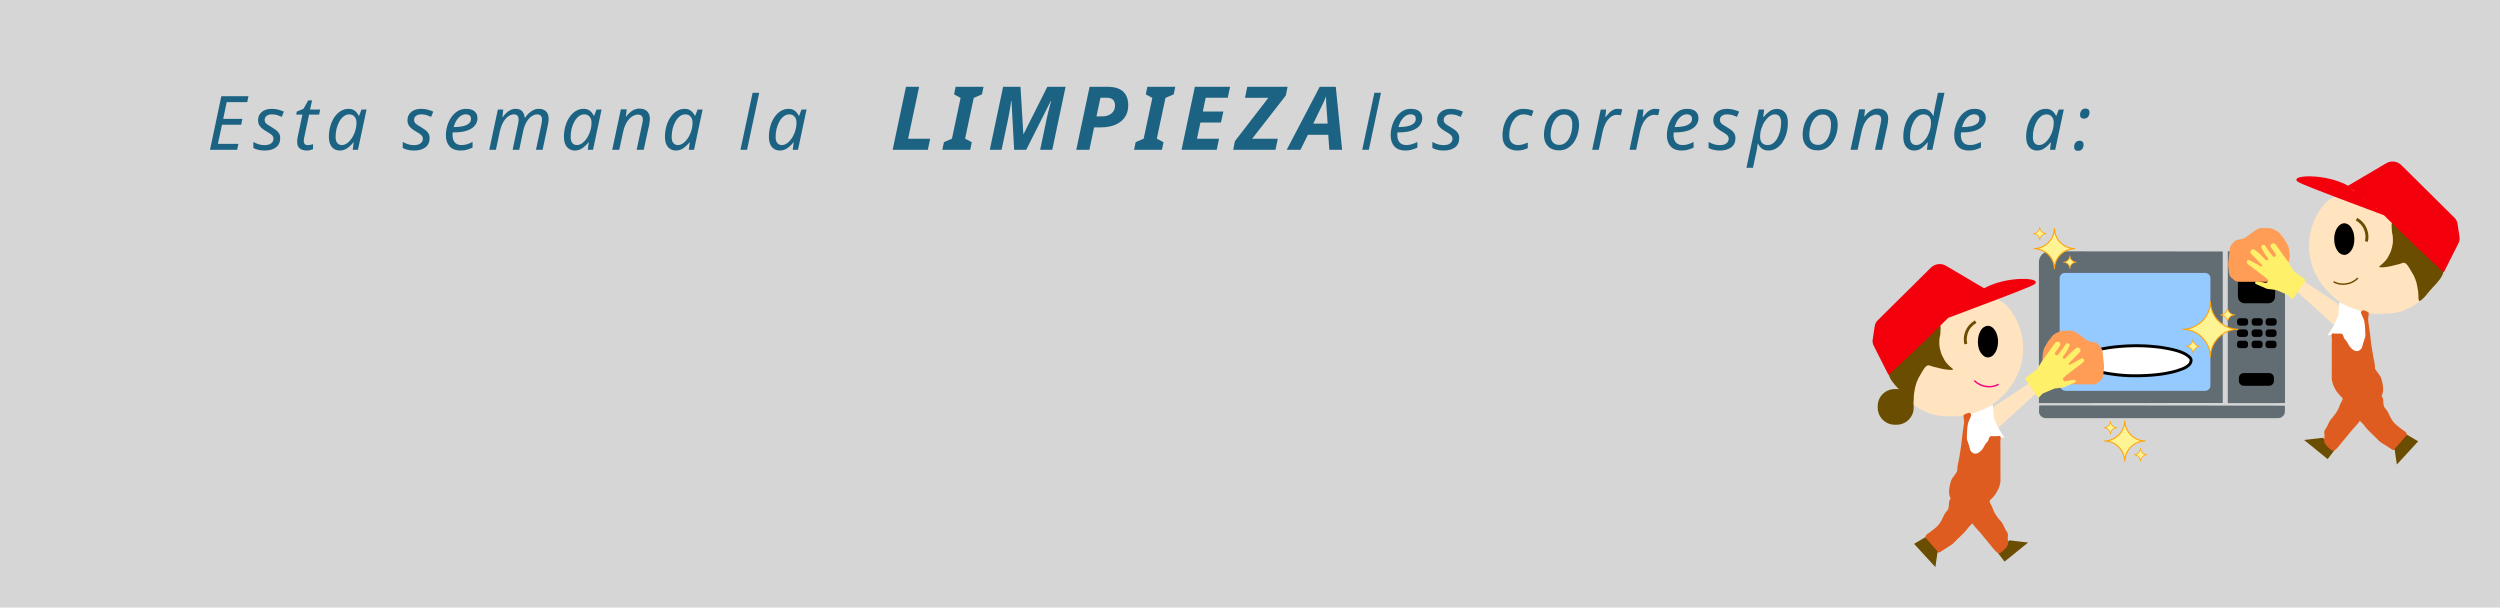
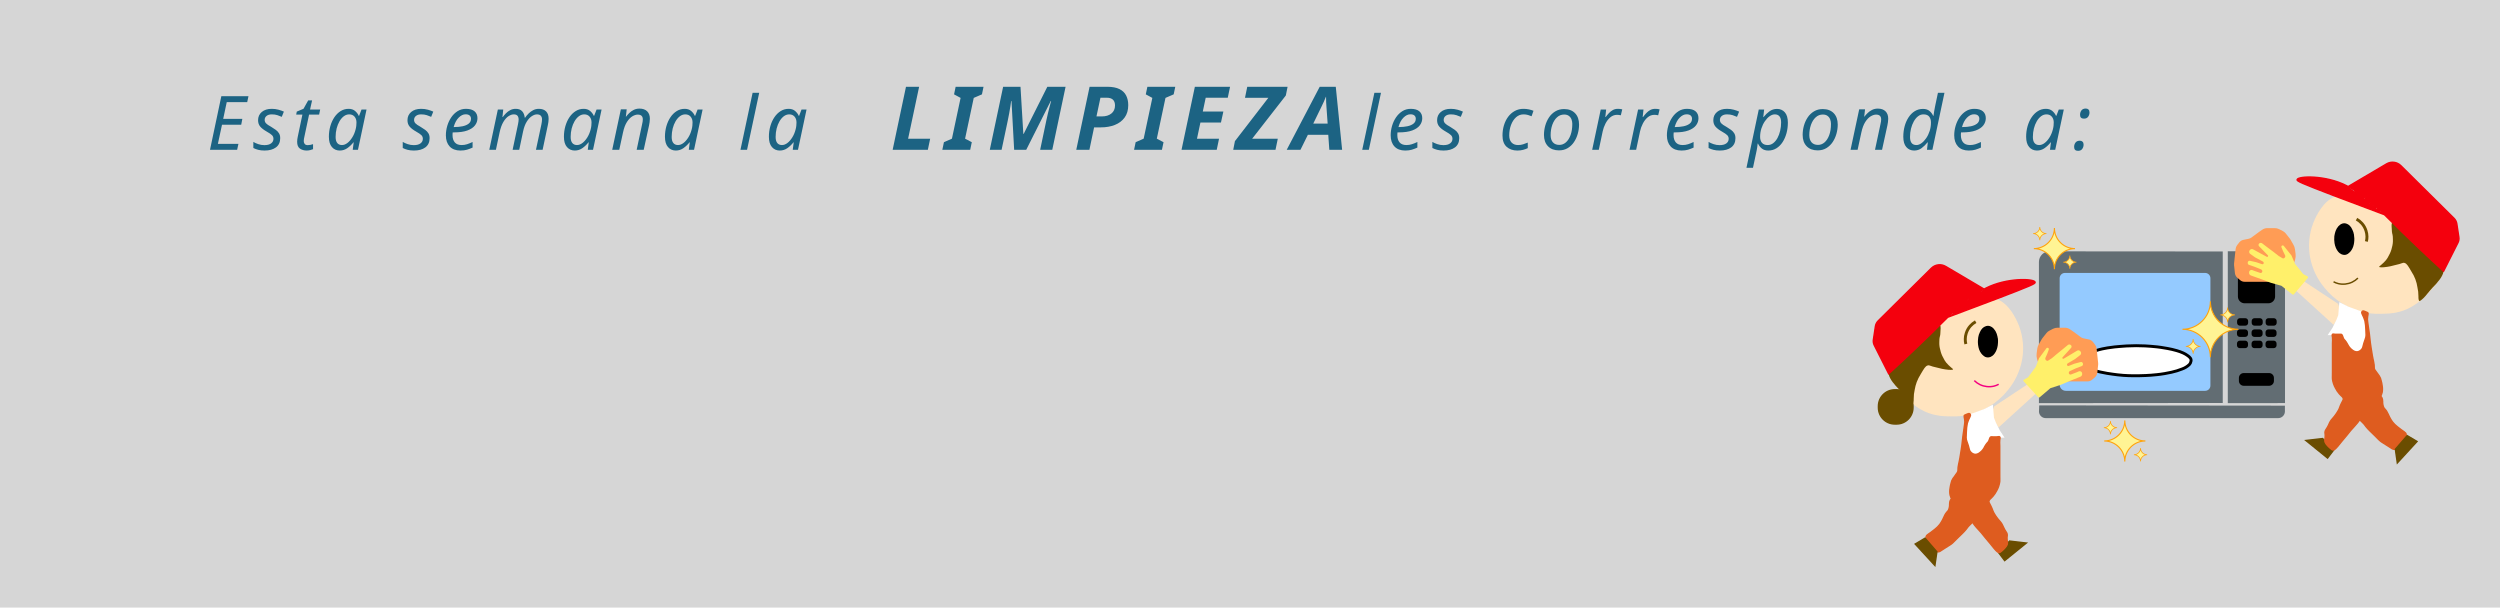
<svg xmlns="http://www.w3.org/2000/svg" viewBox="0 0 1700 413">
  <defs>
-     <style>.cls-1{fill:#d6d6d6;}.cls-2{font-size:51px;fill:#1c6383;font-family:CenturyGothic-Italic, Century Gothic;font-style:italic;letter-spacing:0.1em;}.cls-3{font-size:60px;font-family:CenturyGothic-BoldItalic, Century Gothic;font-weight:700;letter-spacing:0.1em;}.cls-4{fill:#626d73;}.cls-5{fill:#94caff;}.cls-15,.cls-6{fill:#fff;}.cls-16,.cls-6{stroke:#000;}.cls-10,.cls-11,.cls-12,.cls-14,.cls-15,.cls-16,.cls-17,.cls-18,.cls-20,.cls-6,.cls-7,.cls-8{stroke-miterlimit:10;}.cls-17,.cls-6{stroke-width:2px;}.cls-7,.cls-8{fill:#fff494;stroke:#ffa20a;}.cls-7{stroke-width:0.75px;}.cls-8{stroke-width:0.5px;}.cls-9{fill:#ff9c55;}.cls-10{fill:#de5c1f;stroke:#de5c1f;}.cls-11,.cls-13{fill:#6a4d00;}.cls-11,.cls-17,.cls-20{stroke:#6a4d00;}.cls-12{fill:#ffe4bf;stroke:#ffe4bf;}.cls-14,.cls-21{fill:#f4000d;}.cls-14{stroke:#f4000d;}.cls-15{stroke:#fff;}.cls-17,.cls-18,.cls-20{fill:none;}.cls-18{stroke:#f40081;}.cls-19{fill:#fff06a;}</style>
+     <style>.cls-1{fill:#d6d6d6;}.cls-2{font-size:51px;fill:#1c6383;font-family:CenturyGothic-Italic, Century Gothic;font-style:italic;letter-spacing:0.1em;}.cls-3{font-size:60px;font-family:CenturyGothic-BoldItalic, Century Gothic;font-weight:700;letter-spacing:0.1em;}.cls-4{fill:#626d73;}.cls-5{fill:#94caff;}.cls-15,.cls-6{fill:#fff;}.cls-16,.cls-6{stroke:#000;}.cls-10,.cls-11,.cls-12,.cls-14,.cls-15,.cls-16,.cls-17,.cls-18,.cls-19,.cls-6,.cls-7,.cls-8{stroke-miterlimit:10;}.cls-17,.cls-6{stroke-width:2px;}.cls-7,.cls-8{fill:#fff494;stroke:#ffa20a;}.cls-7{stroke-width:0.75px;}.cls-8{stroke-width:0.5px;}.cls-9{fill:#ff9c55;}.cls-10{fill:#de5c1f;stroke:#de5c1f;}.cls-11,.cls-13{fill:#6a4d00;}.cls-11,.cls-17,.cls-19{stroke:#6a4d00;}.cls-12{fill:#ffe4bf;stroke:#ffe4bf;}.cls-14,.cls-21{fill:#f4000d;}.cls-14{stroke:#f4000d;}.cls-15{stroke:#fff;}.cls-17,.cls-18,.cls-19{fill:none;}.cls-18{stroke:#f40081;}.cls-20{fill:#fff06a;}</style>
  </defs>
  <g id="Capa_2" data-name="Capa 2">
    <g id="Capa_1-2" data-name="Capa 1">
      <rect class="cls-1" width="1700" height="413" />
      <text class="cls-2" transform="translate(140.71 101.85)">Esta semana la <tspan class="cls-3" x="464.73" y="0">LIMPIEZA</tspan>
        <tspan x="765.88" y="0" xml:space="preserve"> les corresponde a:</tspan>
      </text>
      <path class="cls-4" d="M1548.86,284.33H1391.37a4.62,4.62,0,0,1-4.87-4.33l.18-4.34h0l167.06.18h0V280A4.62,4.62,0,0,1,1548.86,284.33Z" />
      <path class="cls-4" d="M1511.52,171l-117.76-.09a7.21,7.21,0,0,0-7.29,7.12v96.11h0l125-.11h0V171Z" />
      <path class="cls-4" d="M1548,274.11h-33.1V170.88H1548a5.91,5.91,0,0,1,5.81,6v97.22Z" />
      <path class="cls-5" d="M1404.15,185.59h95.34a3.59,3.59,0,0,1,3.59,3.59v73a3.59,3.59,0,0,1-3.59,3.59h-94.72a4.21,4.21,0,0,1-4.21-4.21V189.17A3.59,3.59,0,0,1,1404.15,185.59Z" />
      <rect x="1521.78" y="181.21" width="25.28" height="25.03" rx="4.6" />
      <rect x="1521.22" y="216.37" width="7.51" height="5.09" rx="1.92" />
      <rect x="1522.45" y="253.67" width="23.82" height="8.67" rx="3.31" />
      <rect x="1531.14" y="216.37" width="7.51" height="5.09" rx="1.92" />
      <rect x="1540.63" y="216.37" width="7.51" height="5.09" rx="1.92" />
      <rect x="1521.14" y="224.01" width="7.51" height="5.09" rx="1.92" />
      <rect x="1531.06" y="224.01" width="7.51" height="5.09" rx="1.92" />
      <rect x="1540.55" y="224.01" width="7.51" height="5.09" rx="1.92" />
      <rect x="1521.14" y="231.65" width="7.51" height="5.09" rx="1.92" />
      <rect x="1531.06" y="231.65" width="7.51" height="5.09" rx="1.92" />
      <rect x="1540.55" y="231.65" width="7.51" height="5.09" rx="1.92" />
      <path class="cls-6" d="M1427.66,237.7c.69-.18,2.57-.65,5.38-1.12,3.53-.59,6.57-.85,8.53-1,2.46-.21,6.08-.5,11-.51,4.66,0,8.24.27,10,.41,2,.16,3.6.33,4.27.4.88.1,3.71.44,7,1.07a63.2,63.2,0,0,1,6.31,1.47,31.66,31.66,0,0,1,4.45,1.62,16,16,0,0,1,3,1.77,7.62,7.62,0,0,1,1.85,1.68,2.61,2.61,0,0,1,.37,2.33,3.93,3.93,0,0,1-1.11,2.13,13.73,13.73,0,0,1-4.82,2.94,45.6,45.6,0,0,1-7.24,2.23c-3.44.79-6.54,1.23-7.61,1.37-.77.1-3.16.41-6.49.66-1.86.13-4.67.3-8.17.35-2.39,0-6.06.08-10.57-.25-3-.22-5.07-.51-7.24-.81s-5-.71-8.35-1.47a40,40,0,0,1-8.16-2.64,8.72,8.72,0,0,1-3.71-2.89,3.35,3.35,0,0,1-.74-2.63,4.69,4.69,0,0,1,1.48-2.49,9.7,9.7,0,0,1,2.23-1.57,28,28,0,0,1,3.89-1.62A40.73,40.73,0,0,1,1427.66,237.7Z" />
      <path class="cls-7" d="M1503.07,242.91h0a19,19,0,0,0-19-19h0a19,19,0,0,0,19-19h0a19,19,0,0,0,19,19h0A19,19,0,0,0,1503.07,242.91Z" />
      <path class="cls-8" d="M1491.34,240.53h0a5,5,0,0,0-5-5h0a5,5,0,0,0,5-5h0a5,5,0,0,0,5,5h0A5,5,0,0,0,1491.34,240.53Z" />
      <path class="cls-8" d="M1514.81,219.14h0a5,5,0,0,0-5-5h0a5,5,0,0,0,5-5h0a5,5,0,0,0,5,5h0A5,5,0,0,0,1514.81,219.14Z" />
      <path class="cls-7" d="M1397,183.06h0a14,14,0,0,0-14-14h0a14,14,0,0,0,14-14h0a14,14,0,0,0,14,14h0A14,14,0,0,0,1397,183.06Z" />
      <path class="cls-7" d="M1444.86,313.86h0a14,14,0,0,0-14-14h0a14,14,0,0,0,14-14h0a14,14,0,0,0,14,14h0A14,14,0,0,0,1444.86,313.86Z" />
-       <path class="cls-9" d="M1426.6,260.23l1.86-1.58a4.92,4.92,0,0,0,1.71-3.26l.58-5.38a5,5,0,0,0,0-1.09l-1.06-9.91a5,5,0,0,0-1-2.53l-1.45-1.89a4.79,4.79,0,0,0-2.78-1.75l-3.68-.76a4.73,4.73,0,0,1-1.83-.82l-5.13-3.79-2.2-1.52a6.28,6.28,0,0,0-3.57-1.11h-4.91a6.86,6.86,0,0,0-3.11.75l-2.56,1.33a5.5,5.5,0,0,0-1.84,1.52l-2.78,3.52a4.94,4.94,0,0,0-.51.75l-2,3.52a7.92,7.92,0,0,0-1,2.93l-.42,3.23a9.44,9.44,0,0,0,.23,3.55l.21.77a10.19,10.19,0,0,0,2.16,4.1l2,2.3a6.47,6.47,0,0,0,.58.59l1.67,1.48a4.91,4.91,0,0,1,1.41,2.18h0a4.82,4.82,0,0,0,3.52,3.25l2.8.62a4.2,4.2,0,0,0,1,.11h19.06A4.66,4.66,0,0,0,1426.6,260.23Z" />
+       <path class="cls-9" d="M1422.6,258.23l1.86-1.58a4.92,4.92,0,0,0,1.71-3.26l.58-5.38a5,5,0,0,0,0-1.09l-1.06-9.91a5,5,0,0,0-1-2.53l-1.45-1.89a4.79,4.79,0,0,0-2.78-1.75l-3.68-.76a4.73,4.73,0,0,1-1.83-.82l-5.13-3.79-2.2-1.52a6.28,6.28,0,0,0-3.57-1.11h-4.91a6.86,6.86,0,0,0-3.11.75l-2.56,1.33a5.5,5.5,0,0,0-1.84,1.52l-2.78,3.52a4.94,4.94,0,0,0-.51.75l-2,3.52a7.92,7.92,0,0,0-1,2.93l-.42,3.23a9.44,9.44,0,0,0,.23,3.55l.21.77a10.19,10.19,0,0,0,2.16,4.1l2,2.3a6.47,6.47,0,0,0,.58.59l1.67,1.48a4.91,4.91,0,0,1,1.41,2.18h0a4.82,4.82,0,0,0,3.52,3.25l2.8.62a4.2,4.2,0,0,0,1,.11h19.06A4.66,4.66,0,0,0,1422.6,258.23Z" />
      <path class="cls-10" d="M1317.73,375.23c1,.09,1.58-.37,4-2,4.3-2.85,4.38-2.59,6-4,.69-.59.36-.37,3.34-3.31,3.25-3.21,3.41-3.24,4.68-4.63,2.39-2.62,1.71-2.37,3.34-4,1.25-1.23,2.15-1.86,2-2.65-.08-.44-.39-.44-2-2-.45-.43-.89-.88-1.33-1.32l-1.34-1.32-2-2-2-2a24.21,24.21,0,0,1-2-2c-.7-.88-.51-.92-1.33-2-.41-.52-.38-1.28-1.34-2-.7-.52,0-.66-.67-.66-.49,0-1.34,1.35-1.33,3.31a9.3,9.3,0,0,1-.67,4c-.55,1.19-.9,1-2,2.64-.92,1.39-.8,1.72-2,4a24.39,24.39,0,0,1-2,3.31,19,19,0,0,1-3.34,3.31c-4.17,3.48-5.87,3.71-6,5.3-.1,1,.53,2,1.33,3.31.6.93.91,1.08,2,2.64a23.85,23.85,0,0,0,1.33,2A5.77,5.77,0,0,0,1317.73,375.23Z" />
      <polygon class="cls-11" points="1309.04 365.97 1302.35 369.94 1315.72 384.5 1317.06 375.24 1309.04 365.97" />
      <polygon class="cls-11" points="1359.16 375.9 1363.17 381.19 1377.88 369.28 1366.52 367.95 1359.16 375.9" />
      <path class="cls-12" d="M1380.55,260.74l3.34,6.62-24.73,22.5-2.5-3.72a1.86,1.86,0,0,1-.24-.54l-1.18-4.66a2.69,2.69,0,0,1-.09-1l1.34-3.31Z" />
      <path class="cls-12" d="M1284.31,253.46a34.12,34.12,0,0,0,2.67,5.29,45.63,45.63,0,0,0,4.68,6c2.72,3.13,4.07,4.69,5.35,6a41.56,41.56,0,0,0,12,8.6c6.92,3.16,13.08,3.25,18,3.31a47.81,47.81,0,0,0,12.7-1.32,46.44,46.44,0,0,0,12.7-5.3,48.07,48.07,0,0,0,12.7-11.25,44.77,44.77,0,0,0,9.36-19.85,43,43,0,0,0-2-23.17c-.82-2.08-4.79-12.13-12-16.54C1336,190.2,1281,244.42,1284.31,253.46Z" />
      <path class="cls-13" d="M1319.4,221.36c.32.36.31,2.92,0,6-.2,1.87-.67,1.6-.67,5.29a16.15,16.15,0,0,0,.67,5.3,17.42,17.42,0,0,0,2,5.29,16.06,16.06,0,0,0,2,3.31,28.58,28.58,0,0,0,3.34,3.31c1,.84,1.42,1.12,1.34,1.32-.17.41-2.1.49-5.35,0-3.59-.54-3.48-.84-6-1.32-4.15-.79-4.49-1.77-6-1.32s-2.49,2.25-4.68,5.95a29.27,29.27,0,0,0-2.67,5.3A28.52,28.52,0,0,0,1302,265a25.83,25.83,0,0,0-.67,6c.06,2-.26,3.13-.67,3.31s-2.62-1.7-4-3.31c-1.89-2.21,0,0-3.34-4-2.25-2.68-4.32-4.44-5.35-6a18.11,18.11,0,0,1-3.34-5.29C1281.46,246.19,1317.15,218.9,1319.4,221.36Z" />
      <path class="cls-14" d="M1324.41,215.74c7.91-2.94,19.45-7.25,33.42-12.58,23.76-9.06,26.26-10.27,26.06-11.25-.51-2.54-19.34-3.19-33.41,4-1.22.62-2.94,1.57-4.94,2.8s-4.3,2.73-6.67,4.47a104.37,104.37,0,0,0-10.24,8.62c-6.79,6.31-9.92,9.73-16.25,15.88s-16,15.42-28.07,26.47l-9.8-19.4a6.3,6.3,0,0,1-.6-3.75l1.38-9.09a6.64,6.64,0,0,1,1.9-3.73l36.18-35.83a8,8,0,0,1,9.65-1.19l26.12,15.41" />
      <path class="cls-15" d="M1341.85,281.42l7.31-2.68a1.69,1.69,0,0,0,.28-.12l5.28-2.66.68,8.19,1.35,3.41,1.36,2.73,1.35,2.72,2.71,4.1h-8.8c-.78.2-.68-.13-.68.68l-.68,1.36-.55,1a1.6,1.6,0,0,1-.41.67h0a9.56,9.56,0,0,0-1.75,2.44h0l-.68,1.37h0a9.13,9.13,0,0,1-1.74,2.44l-.29.29-.68.68h0a5.61,5.61,0,0,1-1.53,1.11l-.19.1a1.44,1.44,0,0,1-.65.15h0a4.3,4.3,0,0,1-1.92-.45l-.45-.23-.84-.42a1.76,1.76,0,0,1-.77-.78h0a13.27,13.27,0,0,1-.72-1.74l0-.06a15.72,15.72,0,0,0-.87-2.12l-.16-.34-.07-.13a6.5,6.5,0,0,1-.61-3.28h0V293h0a12.8,12.8,0,0,1,.64-4l0-.11.32-1a14.58,14.58,0,0,1,.86-2.09h0a5.7,5.7,0,0,0,.29-.72l.13-.38a8.61,8.61,0,0,0,.43-2.66h0Z" />
      <path class="cls-10" d="M1336.11,282.25c-1.07.45,0,1.75,0,4.63,0,.58-.23,2.16-.67,5.3s-.49,3.25-.67,4.63c-.38,2.8-.41,3.74-.67,6-.36,3.15-.45,2.68-1.34,8.6-.42,2.87-1.46,5.7-1.33,8.6,0,.9-.85,1.89-1.67,3s-.66,1.14-1.67,2.32a8.26,8.26,0,0,0-1.34,3.31,21.8,21.8,0,0,0-.67,3.31,12.87,12.87,0,0,0,0,4.63,12.32,12.32,0,0,0,1.34,3.31,21.4,21.4,0,0,0,2.67,4c.71.83.83.86,3.34,3.31,2,2,1.72,1.74,3.34,3.31a51.36,51.36,0,0,1,4,4c1,1.13.77,1.07,2,2.64,1.84,2.34,2.36,2.55,4.68,5.3,1.16,1.37.87,1.13,2.67,3.31s2,2.32,3.34,4c1.18,1.46,1.54,2,2.68,3.31,2,2.33,2.69,2.7,3.34,2.65.44,0,1-.47,2-1.33a15.7,15.7,0,0,0,2-2,7.08,7.08,0,0,0,1.34-2c.39-1.07.14-1.83,0-3.31-.26-2.56.34-2.67,0-4-.26-1-.51-.91-1.68-3-1.26-2.25-1.05-2.47-2-4s-1.07-1.21-2.67-3.31a28.56,28.56,0,0,1-2.68-4c-1-1.93-.68-1.92-2-4.63-1.06-2.16-1.45-2.48-1.34-3.31.16-1.2,1.1-1.54,2.67-3.31a18.57,18.57,0,0,0,2.68-4,16.85,16.85,0,0,0,2-6c.08-.59,0-.43,0-4.63V303.1a25.06,25.06,0,0,1,0-4c.16-.93.39-1.63,0-2s-.6-.08-2,0c-1.12.06-2.28,0-2.68,0-1.05,0-1.11-.1-1.33,0-.79.35-.72,1.32-1.34,2.65-.53,1.15-.78.85-2,2.64s-1,2-2,3.31a9.34,9.34,0,0,1-2,2,5.3,5.3,0,0,1-3.35,1.32,4.83,4.83,0,0,1-3.34-2c-.69-.92-.58-1.42-1.33-4-.8-2.7-1-2.53-1.34-4-.12-.57-.28-1.55,0-5.3a33.68,33.68,0,0,1,.67-6c1.13-3.7,2.62-4.95,2-5.95S1338.45,281.26,1336.11,282.25Z" />
      <path class="cls-16" d="M1347.53,224.66a7.05,7.05,0,0,1,.92-1.12,5.39,5.39,0,0,1,1.45-1,4.28,4.28,0,0,1,1.87-.51,4,4,0,0,1,1.71.41,4.21,4.21,0,0,1,.73.41,6.24,6.24,0,0,1,1.21,1.07,8.18,8.18,0,0,1,1.07,1.47,9.77,9.77,0,0,1,.76,1.63,12.57,12.57,0,0,1,.51,1.78,14.78,14.78,0,0,1,.32,1.68,13.63,13.63,0,0,1,.06,2.34,15.64,15.64,0,0,1-.19,2.14,13.61,13.61,0,0,1-.82,2.95,10.71,10.71,0,0,1-1.24,2.24,6.64,6.64,0,0,1-1.3,1.37,5.41,5.41,0,0,1-1.11.66,4.25,4.25,0,0,1-1.39.36,3.56,3.56,0,0,1-1.8-.26,4.93,4.93,0,0,1-1.24-.81,7.82,7.82,0,0,1-1.43-1.48,9.59,9.59,0,0,1-1.39-2.64,13.34,13.34,0,0,1-.63-2.9,16.13,16.13,0,0,1-.13-2.65,16.88,16.88,0,0,1,.25-2.49,15.12,15.12,0,0,1,.38-1.58,12.29,12.29,0,0,1,.67-1.63A10.15,10.15,0,0,1,1347.53,224.66Z" />
      <path class="cls-17" d="M1336.77,233.94a12.69,12.69,0,0,1-.39-3.38,13.23,13.23,0,0,1,.64-3.89,13.42,13.42,0,0,1,2.74-4.93,14.63,14.63,0,0,1,3.7-3" />
      <path class="cls-18" d="M1359.1,261.32a13.07,13.07,0,0,1-3.2,1.25,14.47,14.47,0,0,1-9.48-1,14.71,14.71,0,0,1-3.9-2.77" />
-       <path class="cls-19" d="M1377.27,257.78l8.3,12.24a.69.69,0,0,0,1.07.08l2.15-2.31a.66.66,0,0,1,.23-.17l8-3.41a.41.41,0,0,1,.18,0l5.94-.78a.53.53,0,0,0,.18-.05l7.58-3.25a1,1,0,0,0,.51-1.29v0a.91.91,0,0,0-.94-.53l-3,.37h0l-3,.57a1.3,1.3,0,0,1-1.32-.53l-.15-.22a1.2,1.2,0,0,1,.15-1.57l1.83-1.75.06-.05,3.64-2.7,4.67-3.61,3.19-2.42a1.57,1.57,0,0,0,.49-1.86l0-.09a1.31,1.31,0,0,0-1.82-.61l-7.57,4.18a.62.62,0,0,1-.82-.19h0a.59.59,0,0,1,.06-.78l4.58-4.73,2.8-2.88a1.69,1.69,0,0,0,.13-2.23l-.17-.22a1.68,1.68,0,0,0-2.39-.28l-3.41,2.77s0,0-.06.06l-4,4.15a1,1,0,0,1-1.08.24h0a.91.91,0,0,1-.42-1.35l2.45-3.58,0-.06,1.93-3.62a1.24,1.24,0,0,0-.52-1.69l-.21-.11a1.37,1.37,0,0,0-1.76.43l-2.42,3.54-2.67,3.5a1.36,1.36,0,0,1-1.75.37h0a1.11,1.11,0,0,1-.39-1.6l2.42-3.53.84-1.11a1.64,1.64,0,0,0-.6-2.47l-.23-.11a1.93,1.93,0,0,0-2.42.62L1392.6,240l-3.68,5,0,0-3.68,6.06a.55.55,0,0,1-.17.2l-7.6,5.59A.68.68,0,0,0,1377.27,257.78Z" />
-       <path class="cls-9" d="M1519.31,190.51l-1.86-1.58a4.94,4.94,0,0,1-1.71-3.26l-.58-5.38a5,5,0,0,1,0-1.09l1.06-9.92a5.08,5.08,0,0,1,1-2.53l1.46-1.88a4.63,4.63,0,0,1,2.78-1.75l3.67-.77a4.56,4.56,0,0,0,1.84-.82l5.12-3.78,2.2-1.52a6.29,6.29,0,0,1,3.57-1.12h4.92a6.7,6.7,0,0,1,3.1.76l2.56,1.32a5.74,5.74,0,0,1,1.84,1.52l2.79,3.52a7.52,7.52,0,0,1,.5.75l2,3.52a8,8,0,0,1,1,2.93l.42,3.24a9.39,9.39,0,0,1-.23,3.54l-.2.78a10.28,10.28,0,0,1-2.17,4.1l-2,2.29a6.55,6.55,0,0,1-.58.6l-1.67,1.47a5,5,0,0,0-1.41,2.18h0a4.85,4.85,0,0,1-3.52,3.26l-2.8.62a4.79,4.79,0,0,1-1,.11h-19.05A4.67,4.67,0,0,1,1519.31,190.51Z" />
+       <path class="cls-9" d="M1523.31,190.51l-1.86-1.58a4.94,4.94,0,0,1-1.71-3.26l-.58-5.38a5,5,0,0,1,0-1.09l1.06-9.92a5.08,5.08,0,0,1,1-2.53l1.46-1.88a4.63,4.63,0,0,1,2.78-1.75l3.67-.77a4.56,4.56,0,0,0,1.84-.82l5.12-3.78,2.2-1.52a6.29,6.29,0,0,1,3.57-1.12h4.92a6.7,6.7,0,0,1,3.1.76l2.56,1.32a5.74,5.74,0,0,1,1.84,1.52l2.79,3.52a7.52,7.52,0,0,1,.5.75l2,3.52a8,8,0,0,1,1,2.93l.42,3.24a9.39,9.39,0,0,1-.23,3.54l-.2.78a10.28,10.28,0,0,1-2.17,4.1l-2,2.29a6.55,6.55,0,0,1-.58.6l-1.67,1.47a5,5,0,0,0-1.41,2.18h0a4.85,4.85,0,0,1-3.52,3.26l-2.8.62a4.79,4.79,0,0,1-1,.11h-19.05A4.67,4.67,0,0,1,1523.31,190.51Z" />
      <path class="cls-10" d="M1628.19,305.51c-1,.09-1.59-.38-4-2-4.31-2.85-4.39-2.58-6-4-.69-.58-.36-.36-3.34-3.31-3.25-3.2-3.41-3.24-4.68-4.63-2.39-2.61-1.7-2.37-3.34-4-1.25-1.22-2.15-1.85-2-2.65.08-.43.39-.43,2-2l1.34-1.33,1.33-1.32,2-2,2-2a22,22,0,0,0,2-2c.7-.87.51-.92,1.33-2,.41-.52.38-1.28,1.34-2,.7-.51,0-.66.67-.66.49,0,1.34,1.36,1.34,3.31a9.12,9.12,0,0,0,.66,4c.55,1.19.91,1,2,2.65a41.59,41.59,0,0,1,2,4,24.39,24.39,0,0,0,2,3.31,19.36,19.36,0,0,0,3.34,3.31c4.17,3.47,5.87,3.71,6,5.29.1,1.05-.54,2-1.34,3.31-.59.94-.91,1.09-2,2.65a22.87,22.87,0,0,1-1.34,2A5.73,5.73,0,0,1,1628.19,305.51Z" />
      <polygon class="cls-11" points="1636.88 296.24 1643.56 300.21 1630.19 314.77 1628.86 305.51 1636.88 296.24" />
      <polygon class="cls-11" points="1586.75 306.17 1582.74 311.47 1568.03 299.55 1579.39 298.23 1586.75 306.17" />
      <path class="cls-12" d="M1565.36,191l-3.34,6.62,24.73,22.5,2.5-3.72a1.54,1.54,0,0,0,.24-.54l1.18-4.65a2.69,2.69,0,0,0,.09-1l-1.34-3.31Z" />
      <path class="cls-12" d="M1661.61,183.73a34.53,34.53,0,0,1-2.68,5.3,45.4,45.4,0,0,1-4.68,6c-2.71,3.12-4.07,4.69-5.34,5.95a41.64,41.64,0,0,1-12,8.61c-6.93,3.16-13.09,3.24-18.05,3.3a45.72,45.72,0,0,1-25.4-6.61,48.22,48.22,0,0,1-12.7-11.25,44.76,44.76,0,0,1-9.36-19.86,43.09,43.09,0,0,1,2-23.16c.82-2.08,4.79-12.14,12-16.55C1610,120.47,1665,174.7,1661.61,183.73Z" />
      <path class="cls-13" d="M1626.52,151.64c-.33.35-.32,2.91,0,6,.19,1.87.66,1.61.66,5.3a16.57,16.57,0,0,1-.66,5.29,17.86,17.86,0,0,1-2,5.3,16.78,16.78,0,0,1-2,3.31,29,29,0,0,1-3.35,3.3c-1,.84-1.41,1.12-1.33,1.33.16.4,2.09.49,5.34,0,3.59-.54,3.48-.84,6-1.33,4.15-.79,4.49-1.77,6-1.32s2.5,2.26,4.68,6a25.59,25.59,0,0,1,4,10.59,25.69,25.69,0,0,1,.67,6c-.06,2,.27,3.14.67,3.31s2.63-1.69,4-3.31c1.89-2.21,0,0,3.34-4,2.26-2.68,4.33-4.43,5.35-6a18,18,0,0,0,3.34-5.3C1664.45,176.47,1628.76,149.17,1626.52,151.64Z" />
      <path class="cls-14" d="M1621.5,146c-7.91-2.94-19.45-7.25-33.42-12.57-23.75-9.07-26.26-10.28-26.06-11.25.51-2.55,19.34-3.2,33.42,4,1.22.62,2.93,1.57,4.94,2.79s4.29,2.74,6.67,4.47a104.19,104.19,0,0,1,10.23,8.62c6.79,6.32,9.92,9.73,16.25,15.88s16,15.43,28.08,26.48l9.79-19.4a6.24,6.24,0,0,0,.6-3.75l-1.38-9.1a6.66,6.66,0,0,0-1.89-3.72l-36.19-35.83a8,8,0,0,0-9.64-1.19l-26.13,15.41" />
      <path class="cls-15" d="M1604.06,211.69l-7.31-2.67-.27-.12-5.29-2.66-.68,8.18-1.35,3.41-1.36,2.73-1.35,2.73-2.71,4.09h8.81c.77.21.67-.12.67.68l.68,1.37.55,1a1.79,1.79,0,0,0,.41.67h0a9.39,9.39,0,0,1,1.75,2.44h0l.68,1.36h0a9.44,9.44,0,0,0,1.75,2.45l.28.28.68.68h0a5.8,5.8,0,0,0,1.53,1.12l.2.1a1.43,1.43,0,0,0,.64.15h0a4.24,4.24,0,0,0,1.92-.46l.45-.22.84-.43a1.71,1.71,0,0,0,.77-.78h0a13.27,13.27,0,0,0,.72-1.74l0-.05a16.4,16.4,0,0,1,.87-2.13l.17-.33.06-.14a6.36,6.36,0,0,0,.61-3.27h0v-6.82h0a12.58,12.58,0,0,0-.64-4l0-.1-.33-1a15.65,15.65,0,0,0-.85-2.08h0a5.1,5.1,0,0,1-.3-.73l-.13-.38a8.5,8.5,0,0,1-.43-2.65h0Z" />
      <path class="cls-10" d="M1609.81,212.52c1.06.45,0,1.75,0,4.64,0,.58.22,2.16.66,5.29s.49,3.25.67,4.63c.38,2.8.42,3.74.67,6,.37,3.16.46,2.68,1.34,8.6.43,2.87,1.46,5.71,1.33,8.61,0,.89.85,1.88,1.68,3a25,25,0,0,0,1.67,2.31,8.43,8.43,0,0,1,1.33,3.31,21,21,0,0,1,.67,3.31,12.87,12.87,0,0,1,0,4.63,12.48,12.48,0,0,1-1.33,3.31,21.45,21.45,0,0,1-2.68,4c-.7.84-.83.86-3.34,3.31-2,2-1.72,1.74-3.34,3.31a53.28,53.28,0,0,0-4,4c-1,1.13-.77,1.08-2,2.65-1.84,2.33-2.36,2.55-4.68,5.29-1.16,1.38-.87,1.13-2.67,3.31s-2,2.32-3.34,4c-1.18,1.47-1.54,2-2.67,3.31-2,2.34-2.7,2.7-3.35,2.65-.44,0-1-.46-2-1.32a15.51,15.51,0,0,1-2-2,6.77,6.77,0,0,1-1.33-2c-.4-1.08-.15-1.83,0-3.31.25-2.57-.35-2.67,0-4,.25-1,.51-.92,1.67-3,1.26-2.25,1-2.47,2-4s1.07-1.22,2.68-3.31a30.16,30.16,0,0,0,2.67-4c1.05-1.94.68-1.93,2-4.64,1.06-2.16,1.45-2.48,1.34-3.31-.15-1.19-1.1-1.53-2.67-3.3a19.11,19.11,0,0,1-2.68-4,17.28,17.28,0,0,1-2-5.95c-.08-.59,0-.43,0-4.63V233.37a25.06,25.06,0,0,0,0-4c-.15-.93-.38-1.62,0-2s.61-.07,2,0a25.54,25.54,0,0,0,2.68,0c1,0,1.11-.1,1.33,0,.79.35.72,1.32,1.34,2.65.54,1.16.79.86,2,2.65s1,2,2,3.31a9.18,9.18,0,0,0,2,2,5.28,5.28,0,0,0,3.34,1.33,4.79,4.79,0,0,0,3.34-2c.69-.92.58-1.41,1.34-4s1-2.53,1.33-4c.12-.56.28-1.55,0-5.29a35.12,35.12,0,0,0-.66-6c-1.14-3.71-2.63-5-2-6S1607.47,211.53,1609.81,212.52Z" />
      <path class="cls-16" d="M1598.38,154.93a7.05,7.05,0,0,0-.92-1.12,5.08,5.08,0,0,0-1.45-1,4,4,0,0,0-1.87-.51,3.83,3.83,0,0,0-1.71.41,4.87,4.87,0,0,0-.73.4,6.65,6.65,0,0,0-1.21,1.07,8.37,8.37,0,0,0-1.07,1.48,10.18,10.18,0,0,0-.76,1.62,13,13,0,0,0-.51,1.78,15.67,15.67,0,0,0-.32,1.68,14.75,14.75,0,0,0-.06,2.34,17.27,17.27,0,0,0,.19,2.14,13.61,13.61,0,0,0,.82,2.95,10.94,10.94,0,0,0,1.24,2.24,6.92,6.92,0,0,0,1.3,1.37,4.88,4.88,0,0,0,1.11.67,4.64,4.64,0,0,0,1.39.35,3.47,3.47,0,0,0,1.81-.25,4.8,4.8,0,0,0,1.23-.82,7.69,7.69,0,0,0,1.43-1.47,9.7,9.7,0,0,0,1.39-2.65,14.13,14.13,0,0,0,.64-2.9,16.9,16.9,0,0,0,.12-2.64,17.07,17.07,0,0,0-.25-2.5,12.85,12.85,0,0,0-.38-1.57,12.29,12.29,0,0,0-.67-1.63A9.73,9.73,0,0,0,1598.38,154.93Z" />
      <path class="cls-17" d="M1609.14,164.21a13.06,13.06,0,0,0,.4-3.38,13.75,13.75,0,0,0-.65-3.89,13.42,13.42,0,0,0-2.74-4.93,14.34,14.34,0,0,0-3.7-3" />
-       <path class="cls-20" d="M1586.82,191.6a13.21,13.21,0,0,0,3.19,1.25,14.39,14.39,0,0,0,9.48-1,14.48,14.48,0,0,0,3.9-2.76" />
-       <path class="cls-19" d="M1567.7,190.84l-8.3,12.24a.69.69,0,0,1-1.07.08l-2.14-2.31a.87.87,0,0,0-.23-.16l-8-3.42-.18-.05-5.94-.77-.18,0-7.58-3.26a1,1,0,0,1-.51-1.28v0a.9.9,0,0,1,.94-.54l3,.38h.05l3,.57a1.29,1.29,0,0,0,1.31-.53l.16-.22a1.22,1.22,0,0,0-.16-1.57l-1.83-1.75-.06,0-3.64-2.7-4.66-3.6-3.2-2.43a1.54,1.54,0,0,1-.48-1.85l0-.09a1.3,1.3,0,0,1,1.82-.61l7.57,4.18a.64.64,0,0,0,.82-.19h0a.63.63,0,0,0-.06-.79l-4.59-4.73-2.8-2.88a1.69,1.69,0,0,1-.13-2.22l.18-.23a1.68,1.68,0,0,1,2.39-.27l3.4,2.77.07.06,4,4.14a1,1,0,0,0,1.08.24h0a.89.89,0,0,0,.42-1.34l-2.45-3.58,0-.07-1.93-3.62a1.24,1.24,0,0,1,.52-1.69l.21-.11a1.37,1.37,0,0,1,1.76.44l2.42,3.54,2.67,3.49a1.38,1.38,0,0,0,1.75.38h0a1.1,1.1,0,0,0,.39-1.59l-2.41-3.53-.85-1.12a1.64,1.64,0,0,1,.61-2.47l.23-.11a1.94,1.94,0,0,1,2.42.62l4.83,6.88,3.69,5,0,.05,3.68,6.06a.65.65,0,0,0,.18.19l7.59,5.59A.67.67,0,0,1,1567.7,190.84Z" />
+       <path class="cls-19" d="M1586.82,191.6a13.21,13.21,0,0,0,3.19,1.25,14.39,14.39,0,0,0,9.48-1,14.48,14.48,0,0,0,3.9-2.76" />
+       <path class="cls-20" d="M1386.05,270.14l-10-10.88a.69.69,0,0,1,.17-1.06l2.74-1.56a.76.76,0,0,0,.21-.19l5.15-7,.09-.16,2.11-5.61a.51.51,0,0,1,.09-.16l4.9-6.64a1,1,0,0,1,1.37-.2l0,0a.9.9,0,0,1,.31,1l-1.06,2.88s0,0,0,0l-1.24,2.78a1.31,1.31,0,0,0,.22,1.4l.18.2a1.21,1.21,0,0,0,1.57.21l2.11-1.38a.18.18,0,0,0,.07,0l3.46-2.92,4.57-3.72,3.1-2.56a1.53,1.53,0,0,1,1.91,0l.08.06a1.31,1.31,0,0,1,.18,1.92l-5.8,6.41a.62.62,0,0,0,0,.84h0a.61.61,0,0,0,.77.12l5.66-3.38,3.44-2.07a1.7,1.7,0,0,1,2.2.38l.18.22a1.69,1.69,0,0,1-.28,2.39l-3.48,2.69-.07.05-4.94,2.9a1,1,0,0,0-.48,1h0a.89.89,0,0,0,1.21.72l4-1.57.07,0,4-1.06a1.26,1.26,0,0,1,1.53.9l.06.23a1.36,1.36,0,0,1-.82,1.61l-4,1.55-4,1.8a1.38,1.38,0,0,0-.76,1.62h0a1.1,1.1,0,0,0,1.46.74l4-1.54,1.28-.57a1.65,1.65,0,0,1,2.27,1.16l0,.24a1.93,1.93,0,0,1-1.15,2.22l-7.8,3.14-5.71,2.44-.06,0-6.74,2.2a.76.76,0,0,0-.23.13l-7.17,6.11A.67.67,0,0,1,1386.05,270.14Z" />
      <path class="cls-21" d="M1602.31,131.79a1.5,1.5,0,0,0,0-3,1.5,1.5,0,0,0,0,3Z" />
      <path class="cls-21" d="M1605,134.46a1.5,1.5,0,0,0,0-3,1.5,1.5,0,0,0,0,3Z" />
      <path class="cls-21" d="M1603.29,133.25a1.5,1.5,0,0,0,0-3,1.5,1.5,0,0,0,0,3Z" />
      <path class="cls-21" d="M1606.72,135.67a1.5,1.5,0,0,0,0-3,1.5,1.5,0,0,0,0,3Z" />
      <path class="cls-21" d="M1608.92,137.37a1.5,1.5,0,0,0,0-3,1.5,1.5,0,0,0,0,3Z" />
      <path class="cls-21" d="M1610.88,138.58a1.5,1.5,0,0,0,0-3,1.5,1.5,0,0,0,0,3Z" />
      <path class="cls-21" d="M1612.84,140.28a1.5,1.5,0,0,0,0-3,1.5,1.5,0,0,0,0,3Z" />
      <path class="cls-21" d="M1614.8,142a1.5,1.5,0,0,0,0-3,1.5,1.5,0,0,0,0,3Z" />
      <path class="cls-21" d="M1617.49,143.68a1.5,1.5,0,0,0,0-3,1.5,1.5,0,0,0,0,3Z" />
      <rect class="cls-11" x="1277.34" y="265.07" width="23.47" height="23.24" rx="11.11" />
      <path class="cls-21" d="M1328.78,212.88a18.73,18.73,0,0,0,9.55-4.84c1.36-1.29,2.57-2.72,4-4a29,29,0,0,1,4.7-3.4,1.5,1.5,0,0,0-1.52-2.59,34.76,34.76,0,0,0-4.58,3.24c-1.44,1.21-2.69,2.58-4,3.92A16.35,16.35,0,0,1,1328,210a1.52,1.52,0,0,0-1,1.85,1.53,1.53,0,0,0,1.85,1Z" />
      <path class="cls-21" d="M1334.28,209a29.59,29.59,0,0,1,3.77-2.29,1.54,1.54,0,0,0,.69-.89,1.5,1.5,0,0,0-2.21-1.7,28.8,28.8,0,0,0-3.76,2.29,1.64,1.64,0,0,0-.69.9,1.5,1.5,0,0,0,1.05,1.84,1.45,1.45,0,0,0,1.15-.15Z" />
      <path class="cls-8" d="M1455.56,313.73h0a4.5,4.5,0,0,0-4.5-4.5h0a4.51,4.51,0,0,0,4.5-4.5h0a4.5,4.5,0,0,0,4.5,4.5h0A4.49,4.49,0,0,0,1455.56,313.73Z" />
      <path class="cls-8" d="M1435.11,295.32h0a4.51,4.51,0,0,0-4.5-4.5h0a4.5,4.5,0,0,0,4.5-4.5h0a4.49,4.49,0,0,0,4.5,4.5h0A4.5,4.5,0,0,0,1435.11,295.32Z" />
      <path class="cls-8" d="M1407.5,182.77h0a4.5,4.5,0,0,0-4.5-4.5h0a4.49,4.49,0,0,0,4.5-4.5h0a4.5,4.5,0,0,0,4.5,4.5h0A4.51,4.51,0,0,0,1407.5,182.77Z" />
      <path class="cls-8" d="M1387.06,163.35h0a4.5,4.5,0,0,0-4.5-4.5h0a4.51,4.51,0,0,0,4.5-4.5h0a4.5,4.5,0,0,0,4.5,4.5h0A4.49,4.49,0,0,0,1387.06,163.35Z" />
+       <path class="cls-20" d="M1559.75,200.23l9.58-11.26a.7.7,0,0,0-.21-1.06l-2.8-1.45a.63.63,0,0,1-.22-.18l-5.42-6.76a.51.51,0,0,1-.09-.16l-2.33-5.52a.86.86,0,0,0-.1-.16l-5.16-6.44a1,1,0,0,0-1.38-.15l0,0a.9.9,0,0,0-.26,1l1.17,2.83a.05.05,0,0,0,0,0l1.34,2.73a1.3,1.3,0,0,1-.16,1.41l-.17.21a1.21,1.21,0,0,1-1.56.27l-2.16-1.3-.08,0-3.56-2.79-4.73-3.53-3.18-2.44a1.56,1.56,0,0,0-1.92,0l-.08.06a1.3,1.3,0,0,0-.1,1.92l6,6.18a.63.63,0,0,1,0,.84h0a.61.61,0,0,1-.77.15l-5.78-3.15-3.52-1.94a1.71,1.71,0,0,0-2.18.48l-.17.22a1.68,1.68,0,0,0,.37,2.38l3.58,2.55.07,0,5.05,2.71a1,1,0,0,1,.52,1h0a.89.89,0,0,1-1.18.76l-4.1-1.4-.08,0-4-.9a1.25,1.25,0,0,0-1.49,1l0,.23a1.36,1.36,0,0,0,.89,1.58l4.06,1.39,4.08,1.64a1.37,1.37,0,0,1,.82,1.59h0a1.1,1.1,0,0,1-1.43.8l-4-1.38-1.3-.52a1.65,1.65,0,0,0-2.22,1.24l0,.26a1.93,1.93,0,0,0,1.24,2.16l7.92,2.83,5.8,2.21.06,0,6.82,1.93a1,1,0,0,1,.23.12l7.41,5.83A.68.68,0,0,0,1559.75,200.23Z" />
    </g>
  </g>
</svg>
